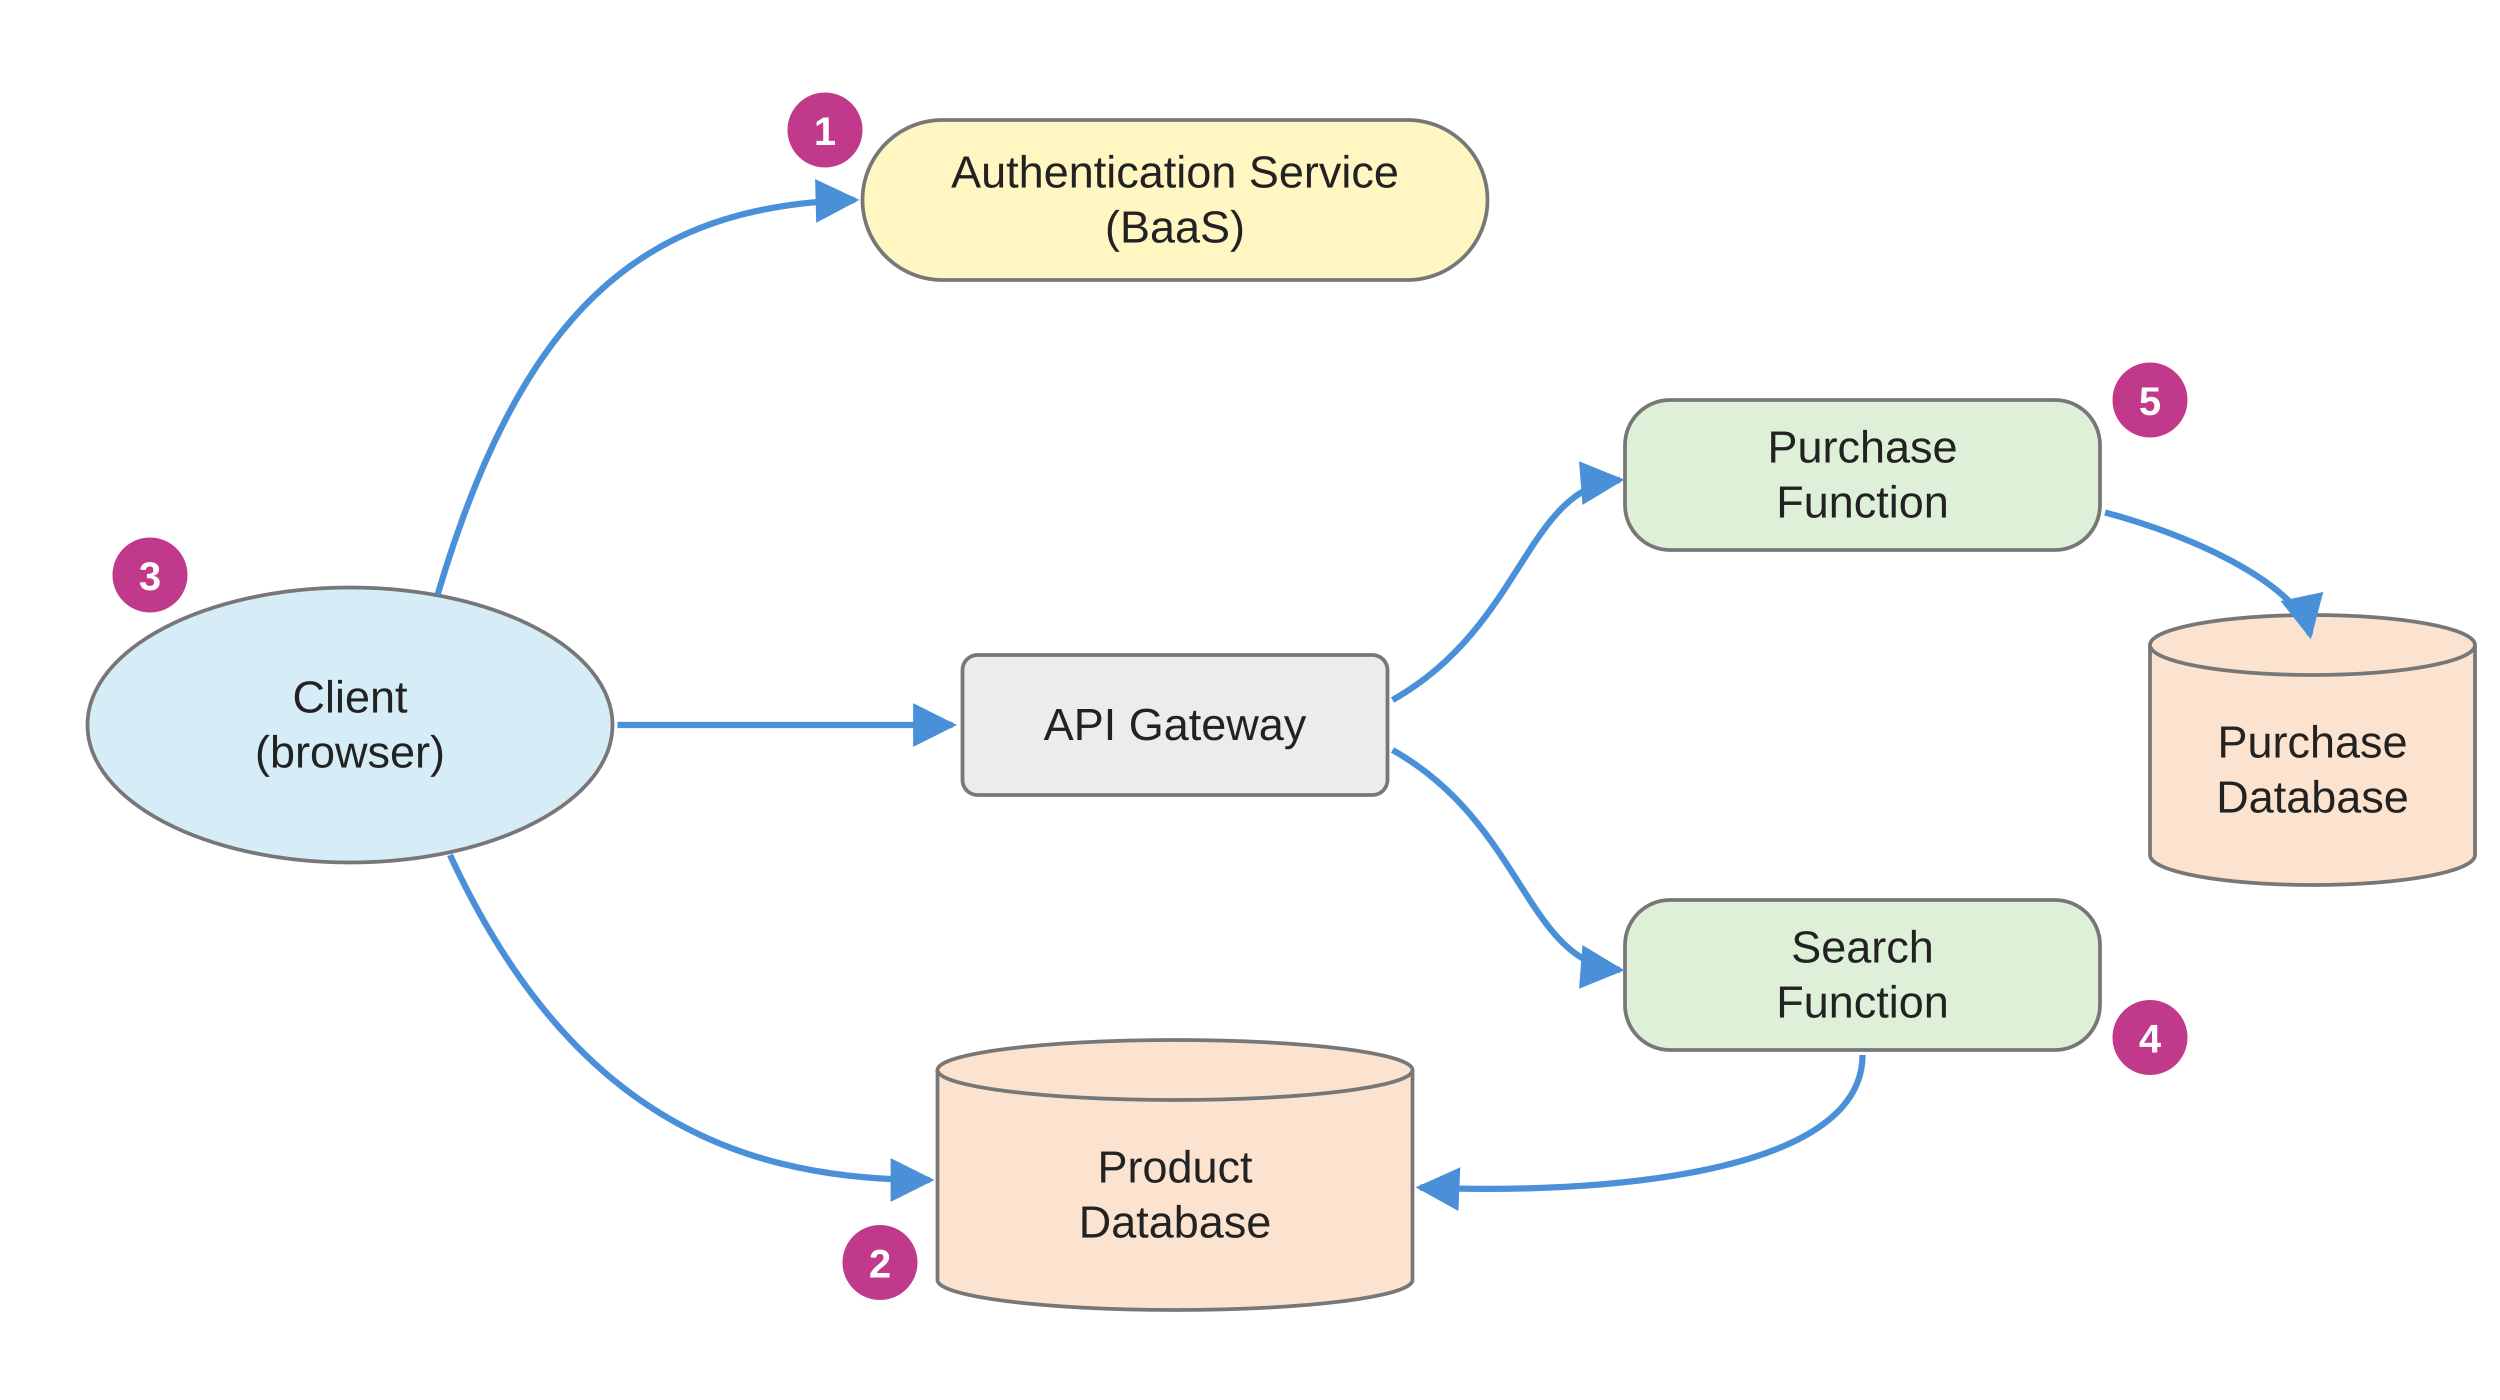
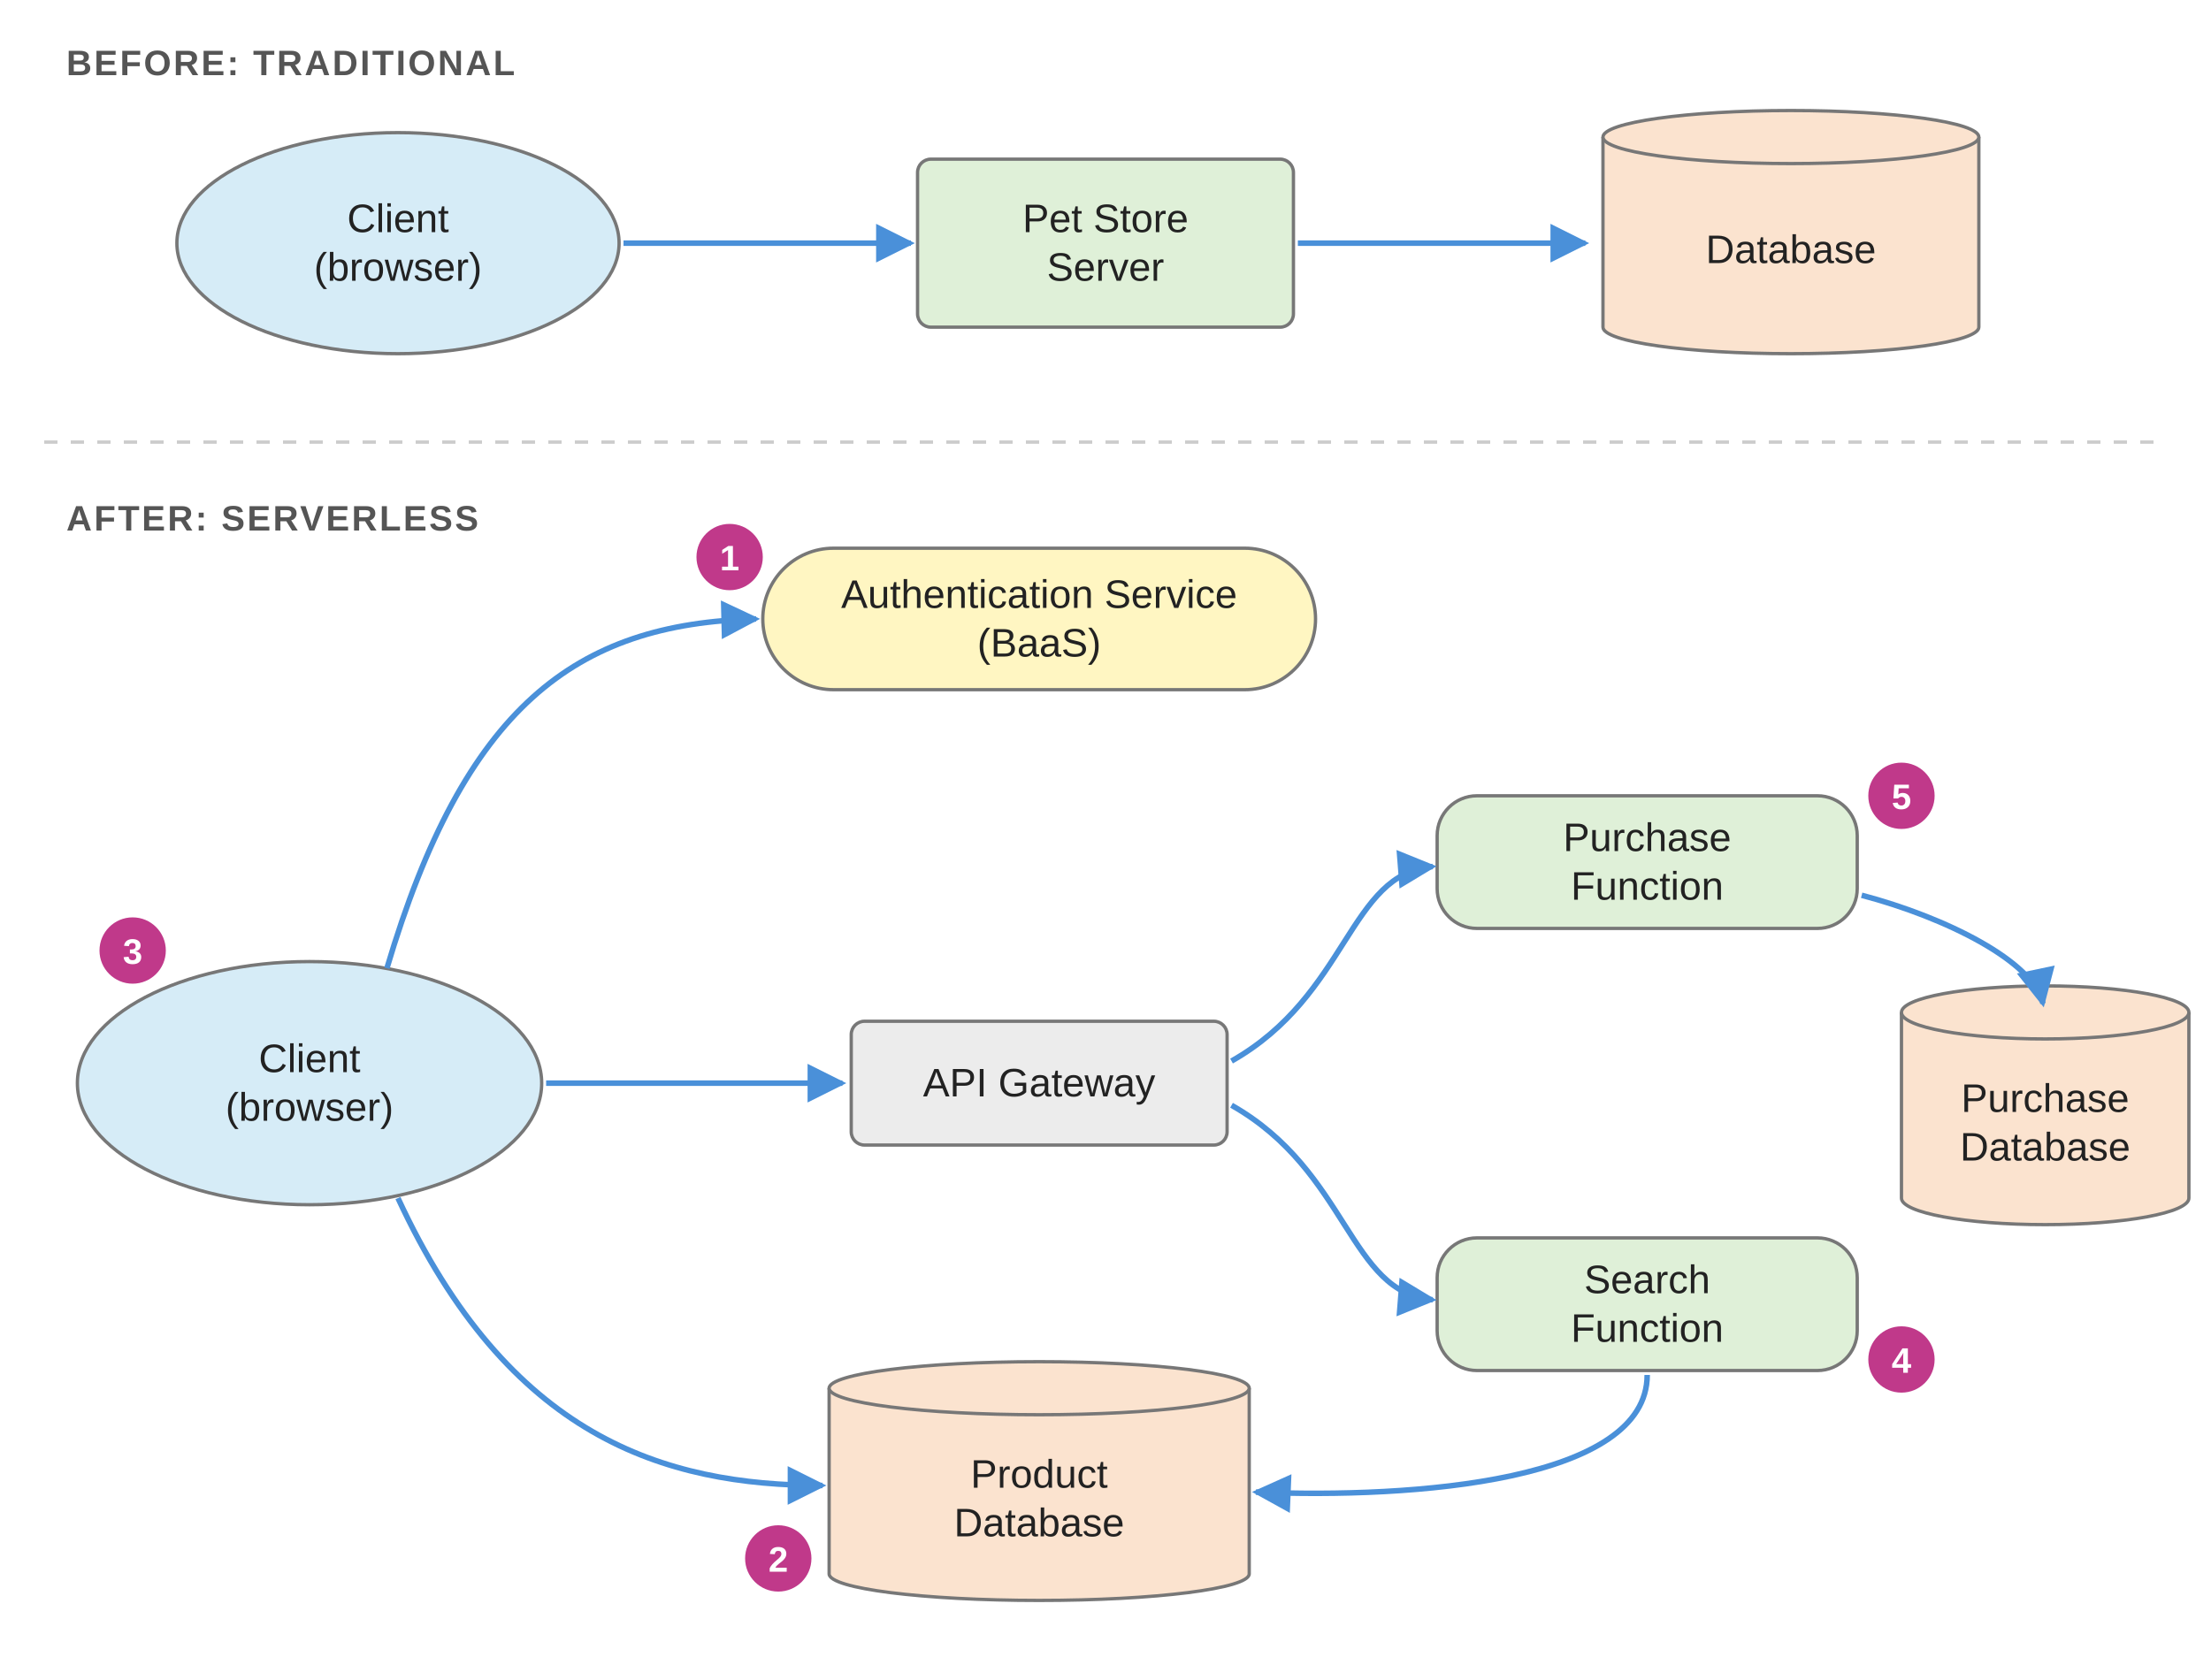
- <svg xmlns="http://www.w3.org/2000/svg" viewBox="0 0 1000 560" width="1000" height="560" role="img" aria-label="The serverless pet store. The client authenticates with a third-party authentication service (1), reads the product database directly (2), and holds more of the application logic (3). Search (4) and purchase (5) run as separate functions behind an API gateway; the search function reads the product database and the purchase function writes a purchase database.">
+ <svg xmlns="http://www.w3.org/2000/svg" viewBox="0 0 1000 760" width="1000" height="760" role="img" aria-label="The pet store before and after. Before: the browser client calls one pet store server, which reads and writes the database. After, serverless: the client authenticates with a third-party authentication service (1), reads the product database directly (2), and holds more of the application logic (3). Search (4) and purchase (5) run as separate functions behind an API gateway; the search function reads the product database and the purchase function writes a purchase database.">
  <style>
text { font-family: "Helvetica Neue", Arial, sans-serif; fill: #222; font-size: 18px; text-anchor: middle; }
.label { font-size: 16px; font-weight: bold; letter-spacing: 1px; fill: #555; }
.badge { font-size: 16px; font-weight: bold; fill: #fff; }
.note { font-size: 15px; fill: #555; font-style: italic; }
</style>
  <defs>
    <marker id="h" viewBox="0 0 10 10" refX="9" refY="5" markerWidth="7" markerHeight="7" orient="auto-start-reverse">
      <path d="M0,0 L10,5 L0,10 z" fill="#4a90d9" />
    </marker>
  </defs>
-   <rect width="1000" height="560" fill="#fff" />
-   <ellipse cx="140" cy="290" rx="105" ry="55" fill="#d6ecf7" stroke="#777" stroke-width="1.5" />
-   <text x="140" y="285">Client</text>
-   <text x="140" y="307">(browser)</text>
-   <rect x="345.0" y="48.0" width="250" height="64" rx="32" fill="#fff6c2" stroke="#777" stroke-width="1.5" />
-   <text x="470" y="75">Authentication Service</text>
-   <text x="470" y="97">(BaaS)</text>
-   <rect x="385.0" y="262.0" width="170" height="56" rx="6" fill="#ececec" stroke="#777" stroke-width="1.5" />
-   <text x="470" y="296">API Gateway</text>
-   <rect x="650.0" y="160.0" width="190" height="60" rx="18" fill="#dff0d8" stroke="#777" stroke-width="1.5" />
-   <text x="745" y="185">Purchase</text>
-   <text x="745" y="207">Function</text>
-   <rect x="650.0" y="360.0" width="190" height="60" rx="18" fill="#dff0d8" stroke="#777" stroke-width="1.5" />
-   <text x="745" y="385">Search</text>
-   <text x="745" y="407">Function</text>
-   <path d="M860.0,258.0 L860.0,342.0 A65.0,12 0 0 0 990.0,342.0 L990.0,258.0" fill="#fbe3cf" stroke="#777" stroke-width="1.5" />
-   <ellipse cx="925" cy="258.0" rx="65.0" ry="12" fill="#fbe3cf" stroke="#777" stroke-width="1.5" />
-   <text x="925" y="303">Purchase</text>
-   <text x="925" y="325">Database</text>
-   <path d="M375.0,428.0 L375.0,512.0 A95.0,12 0 0 0 565.0,512.0 L565.0,428.0" fill="#fbe3cf" stroke="#777" stroke-width="1.5" />
-   <ellipse cx="470" cy="428.0" rx="95.0" ry="12" fill="#fbe3cf" stroke="#777" stroke-width="1.5" />
-   <text x="470" y="473">Product</text>
-   <text x="470" y="495">Database</text>
-   <path d="M175,238 C210,120 260,82 342,80" fill="none" stroke="#4a90d9" stroke-width="2.5" marker-end="url(#h)" />
-   <path d="M247,290 L381,290" fill="none" stroke="#4a90d9" stroke-width="2.5" marker-end="url(#h)" />
-   <path d="M557,280 C610,250 610,195 648,192" fill="none" stroke="#4a90d9" stroke-width="2.5" marker-end="url(#h)" />
-   <path d="M557,300 C610,330 610,385 648,388" fill="none" stroke="#4a90d9" stroke-width="2.5" marker-end="url(#h)" />
-   <path d="M842,205 C880,215 920,235 924,254" fill="none" stroke="#4a90d9" stroke-width="2.5" marker-end="url(#h)" />
-   <path d="M745,422 C745,470 640,478 568,475" fill="none" stroke="#4a90d9" stroke-width="2.5" marker-end="url(#h)" />
-   <path d="M180,342 C230,450 300,472 372,472" fill="none" stroke="#4a90d9" stroke-width="2.5" marker-end="url(#h)" />
-   <circle cx="330" cy="52" r="15" fill="#c0398a" />
-   <text x="330" y="58" class="badge">1</text>
-   <circle cx="352" cy="505" r="15" fill="#c0398a" />
-   <text x="352" y="511" class="badge">2</text>
-   <circle cx="60" cy="230" r="15" fill="#c0398a" />
-   <text x="60" y="236" class="badge">3</text>
-   <circle cx="860" cy="415" r="15" fill="#c0398a" />
-   <text x="860" y="421" class="badge">4</text>
-   <circle cx="860" cy="160" r="15" fill="#c0398a" />
-   <text x="860" y="166" class="badge">5</text>
+   <rect width="1000" height="760" fill="#fff" />
+   <text x="30" y="34" class="label" style="text-anchor: start">BEFORE: TRADITIONAL</text>
+   <ellipse cx="180" cy="110" rx="100" ry="50" fill="#d6ecf7" stroke="#777" stroke-width="1.5" />
+   <text x="180" y="105">Client</text>
+   <text x="180" y="127">(browser)</text>
+   <path d="M282,110 L412,110" fill="none" stroke="#4a90d9" stroke-width="2.5" marker-end="url(#h)" />
+   <rect x="415.0" y="72.0" width="170" height="76" rx="6" fill="#dff0d8" stroke="#777" stroke-width="1.5" />
+   <text x="500" y="105">Pet Store</text>
+   <text x="500" y="127">Server</text>
+   <path d="M587,110 L717,110" fill="none" stroke="#4a90d9" stroke-width="2.5" marker-end="url(#h)" />
+   <path d="M725.0,62.0 L725.0,148.0 A85.0,12 0 0 0 895.0,148.0 L895.0,62.0" fill="#fbe3cf" stroke="#777" stroke-width="1.5" />
+   <ellipse cx="810" cy="62.0" rx="85.0" ry="12" fill="#fbe3cf" stroke="#777" stroke-width="1.5" />
+   <text x="810" y="119">Database</text>
+   <line x1="20" y1="200" x2="980" y2="200" stroke="#ccc" stroke-width="1.5" stroke-dasharray="6 6" />
+   <text x="30" y="240" class="label" style="text-anchor: start">AFTER: SERVERLESS</text>
+   <g transform="translate(0,200)">
+     <ellipse cx="140" cy="290" rx="105" ry="55" fill="#d6ecf7" stroke="#777" stroke-width="1.5" />
+     <text x="140" y="285">Client</text>
+     <text x="140" y="307">(browser)</text>
+     <rect x="345.0" y="48.0" width="250" height="64" rx="32" fill="#fff6c2" stroke="#777" stroke-width="1.5" />
+     <text x="470" y="75">Authentication Service</text>
+     <text x="470" y="97">(BaaS)</text>
+     <rect x="385.0" y="262.0" width="170" height="56" rx="6" fill="#ececec" stroke="#777" stroke-width="1.5" />
+     <text x="470" y="296">API Gateway</text>
+     <rect x="650.0" y="160.0" width="190" height="60" rx="18" fill="#dff0d8" stroke="#777" stroke-width="1.5" />
+     <text x="745" y="185">Purchase</text>
+     <text x="745" y="207">Function</text>
+     <rect x="650.0" y="360.0" width="190" height="60" rx="18" fill="#dff0d8" stroke="#777" stroke-width="1.5" />
+     <text x="745" y="385">Search</text>
+     <text x="745" y="407">Function</text>
+     <path d="M860.0,258.0 L860.0,342.0 A65.0,12 0 0 0 990.0,342.0 L990.0,258.0" fill="#fbe3cf" stroke="#777" stroke-width="1.5" />
+     <ellipse cx="925" cy="258.0" rx="65.0" ry="12" fill="#fbe3cf" stroke="#777" stroke-width="1.5" />
+     <text x="925" y="303">Purchase</text>
+     <text x="925" y="325">Database</text>
+     <path d="M375.0,428.0 L375.0,512.0 A95.0,12 0 0 0 565.0,512.0 L565.0,428.0" fill="#fbe3cf" stroke="#777" stroke-width="1.5" />
+     <ellipse cx="470" cy="428.0" rx="95.0" ry="12" fill="#fbe3cf" stroke="#777" stroke-width="1.5" />
+     <text x="470" y="473">Product</text>
+     <text x="470" y="495">Database</text>
+     <path d="M175,238 C210,120 260,82 342,80" fill="none" stroke="#4a90d9" stroke-width="2.5" marker-end="url(#h)" />
+     <path d="M247,290 L381,290" fill="none" stroke="#4a90d9" stroke-width="2.5" marker-end="url(#h)" />
+     <path d="M557,280 C610,250 610,195 648,192" fill="none" stroke="#4a90d9" stroke-width="2.5" marker-end="url(#h)" />
+     <path d="M557,300 C610,330 610,385 648,388" fill="none" stroke="#4a90d9" stroke-width="2.5" marker-end="url(#h)" />
+     <path d="M842,205 C880,215 920,235 924,254" fill="none" stroke="#4a90d9" stroke-width="2.5" marker-end="url(#h)" />
+     <path d="M745,422 C745,470 640,478 568,475" fill="none" stroke="#4a90d9" stroke-width="2.5" marker-end="url(#h)" />
+     <path d="M180,342 C230,450 300,472 372,472" fill="none" stroke="#4a90d9" stroke-width="2.5" marker-end="url(#h)" />
+     <circle cx="330" cy="52" r="15" fill="#c0398a" />
+     <text x="330" y="58" class="badge">1</text>
+     <circle cx="352" cy="505" r="15" fill="#c0398a" />
+     <text x="352" y="511" class="badge">2</text>
+     <circle cx="60" cy="230" r="15" fill="#c0398a" />
+     <text x="60" y="236" class="badge">3</text>
+     <circle cx="860" cy="415" r="15" fill="#c0398a" />
+     <text x="860" y="421" class="badge">4</text>
+     <circle cx="860" cy="160" r="15" fill="#c0398a" />
+     <text x="860" y="166" class="badge">5</text>
+   </g>
</svg>
